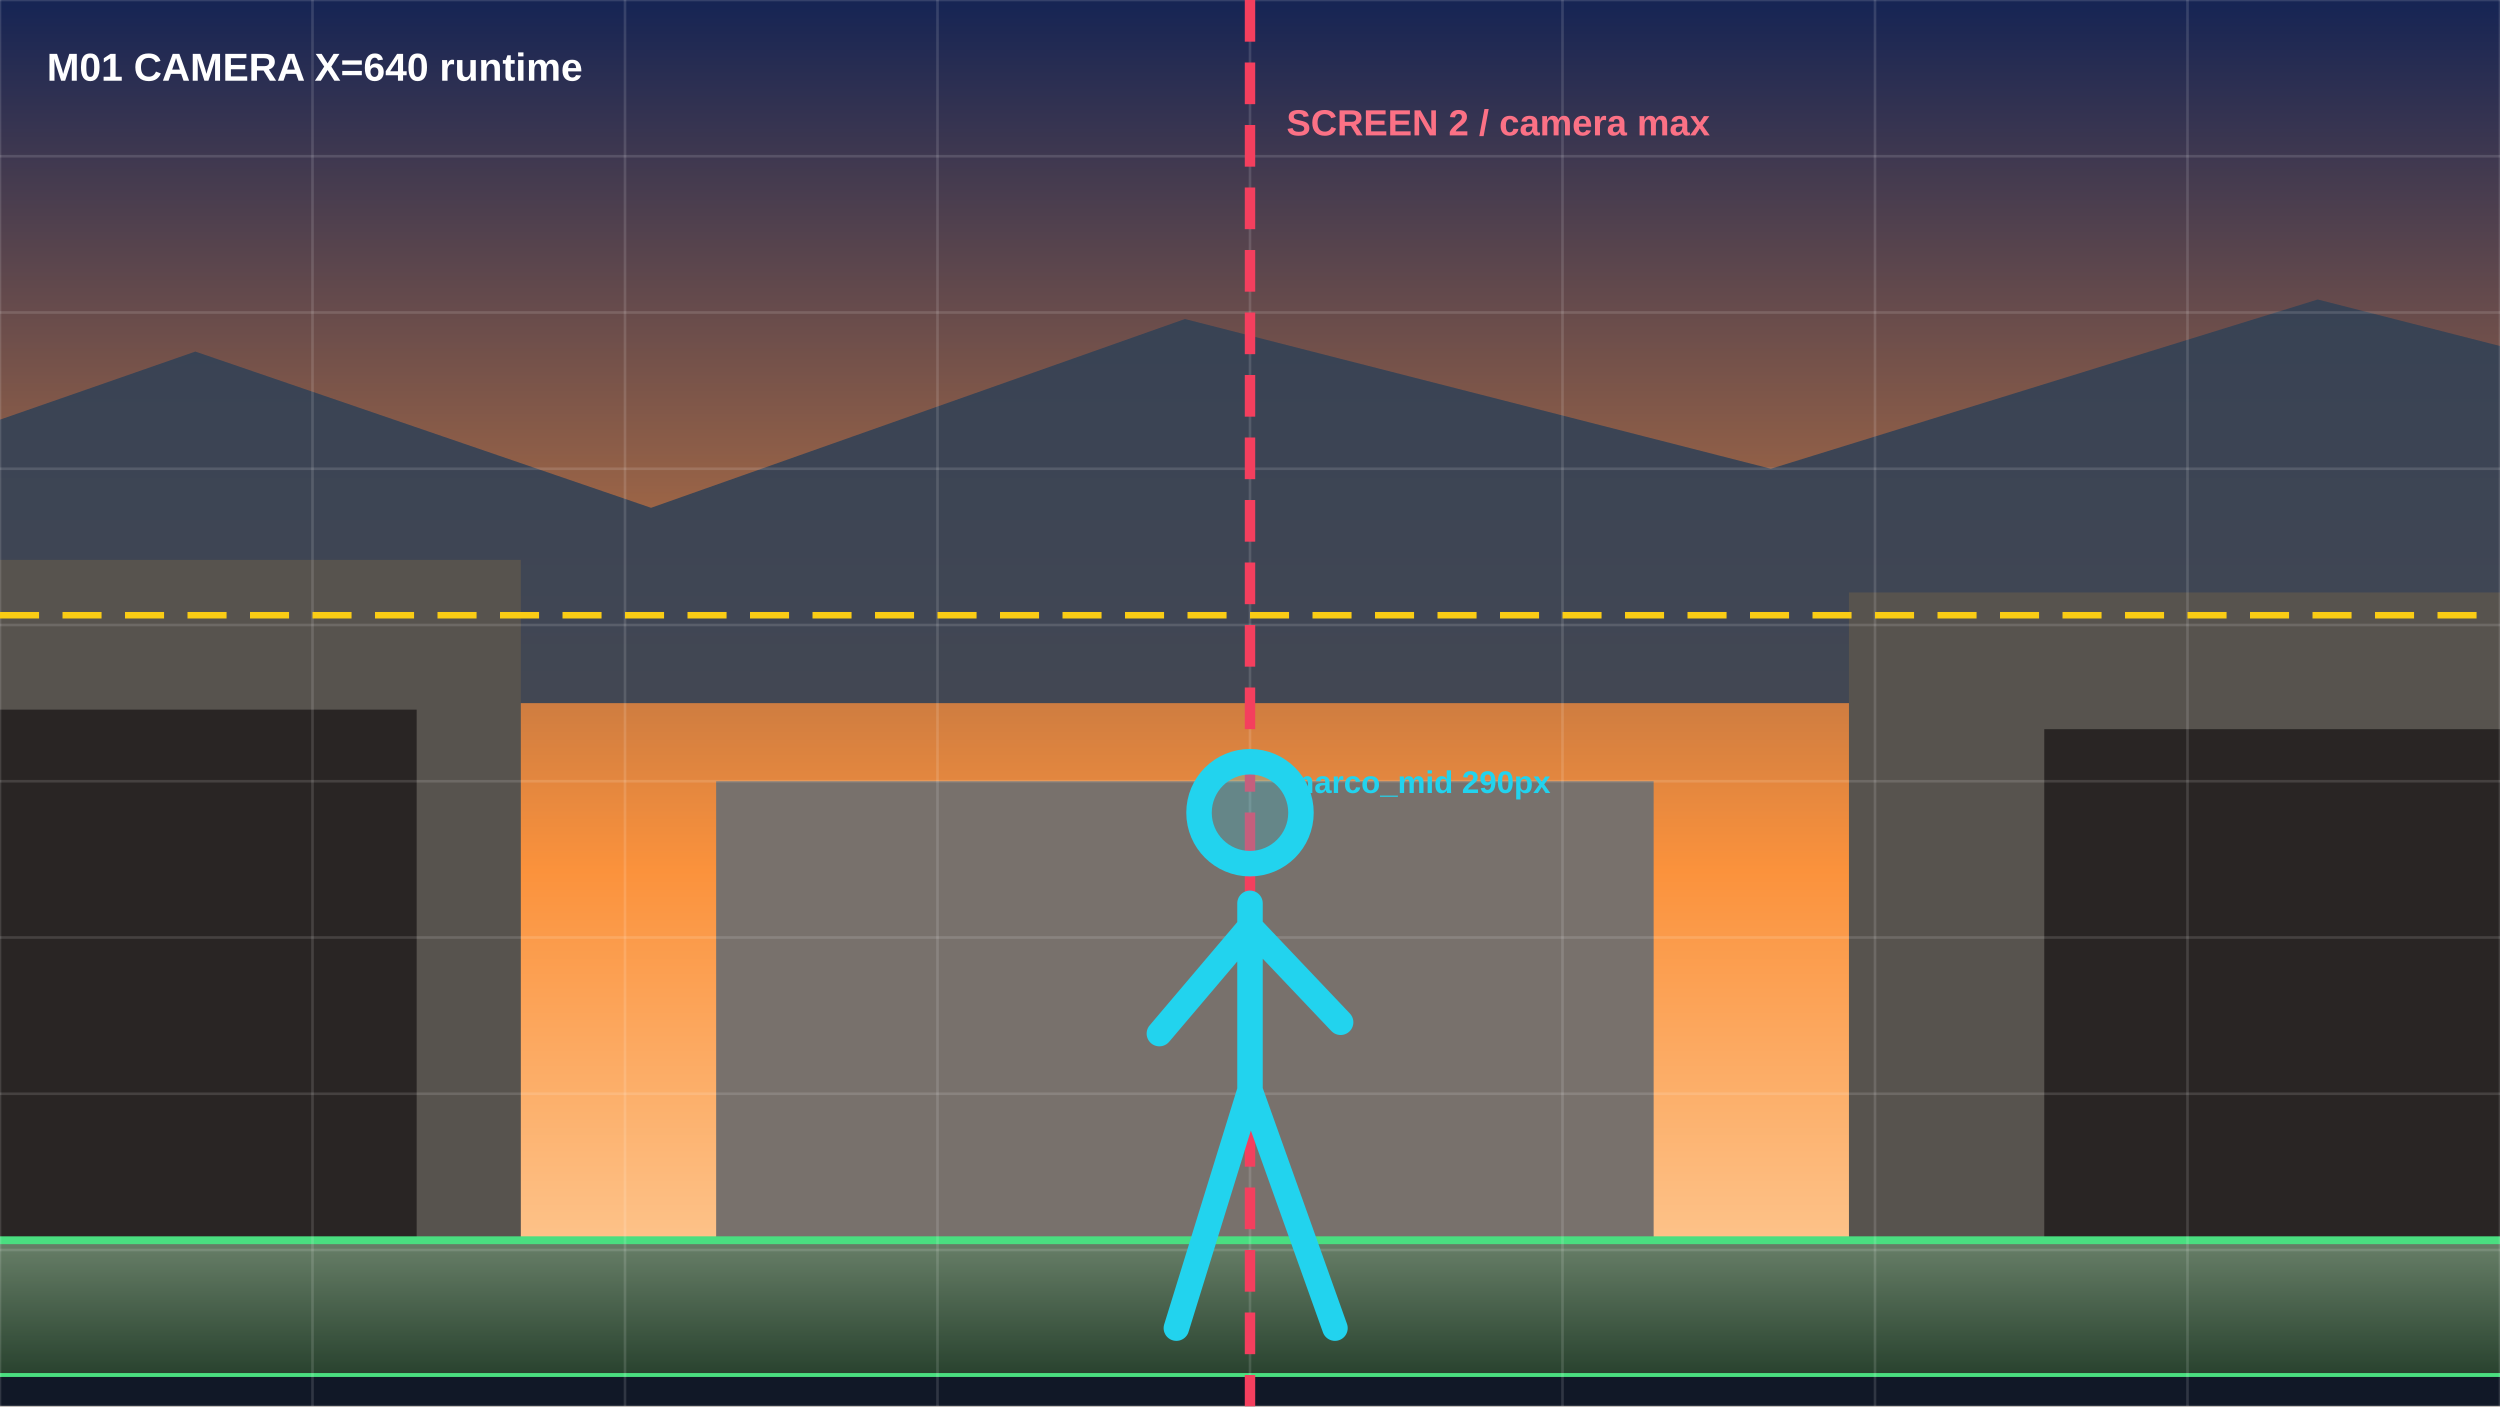
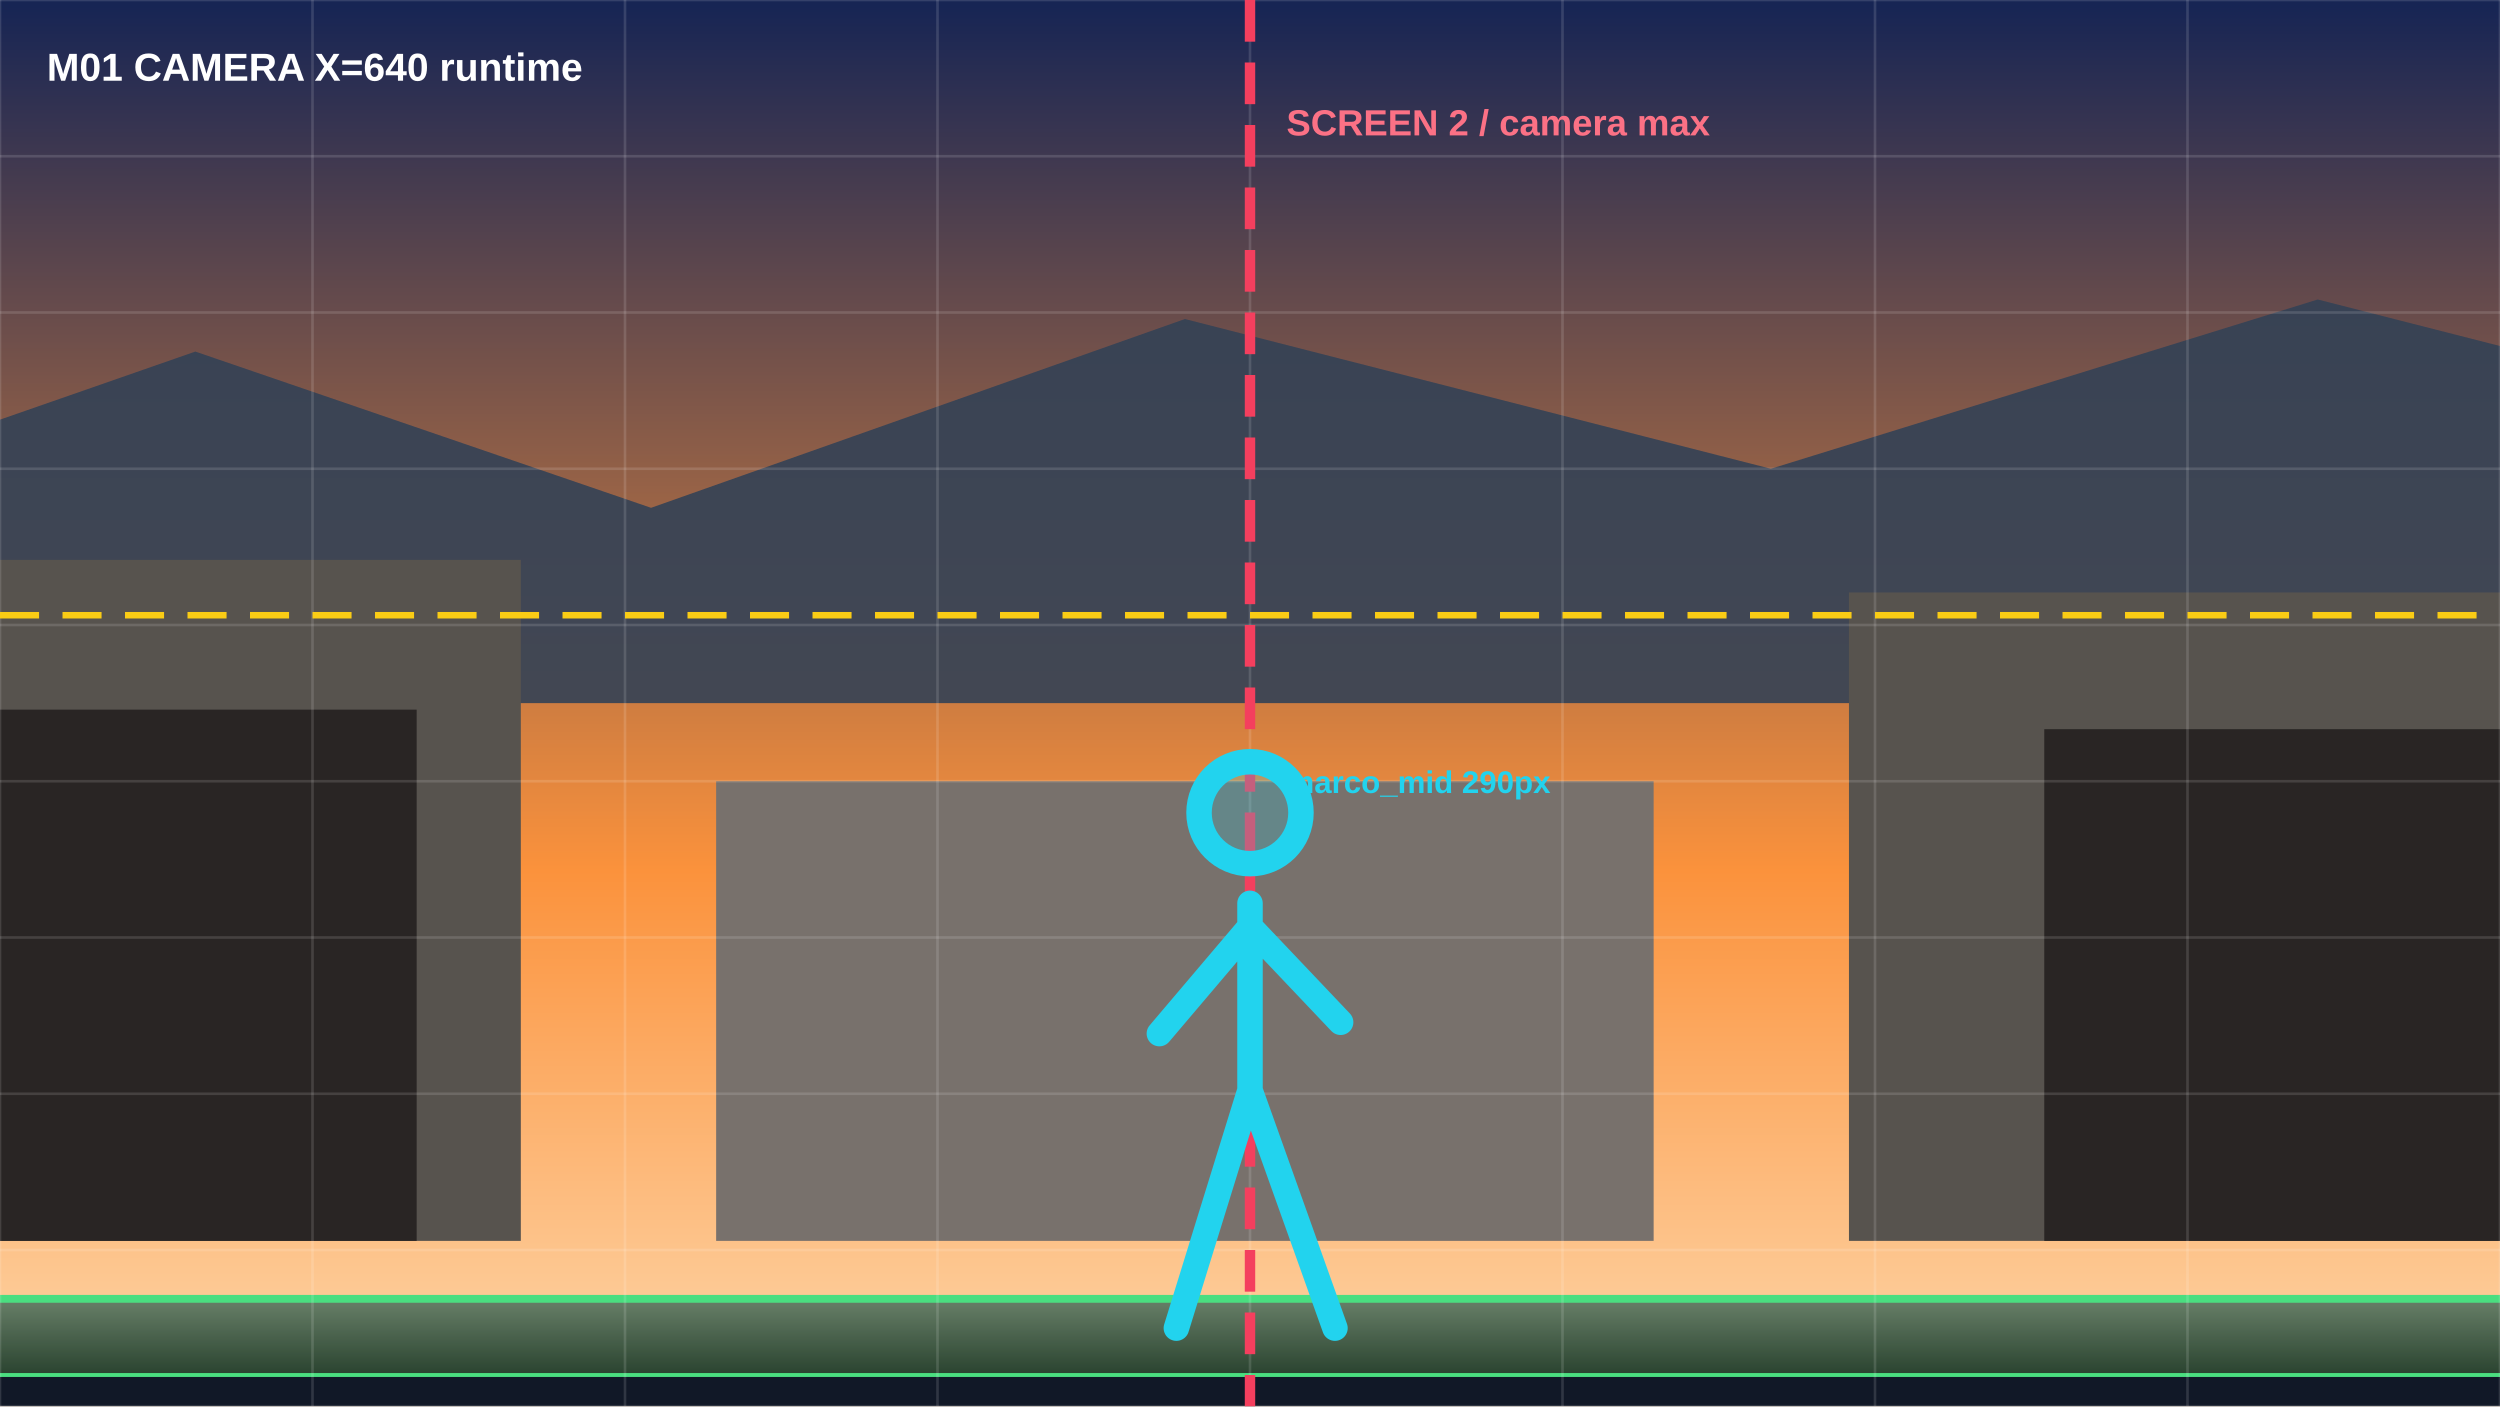
<svg xmlns="http://www.w3.org/2000/svg" width="1280" height="720" viewBox="960 0 1920 1080" role="img" aria-label="M01 deterministic greybox">
  <defs>
    <linearGradient id="sky" x1="0" y1="0" x2="0" y2="1">
      <stop offset="0" stop-color="#172554" />
      <stop offset="0.62" stop-color="#fb923c" />
      <stop offset="1" stop-color="#fed7aa" />
    </linearGradient>
    <linearGradient id="ground" x1="0" y1="0" x2="0" y2="1">
      <stop offset="0" stop-color="#78716c" />
      <stop offset="1" stop-color="#292524" />
    </linearGradient>
  </defs>
  <rect width="3840" height="1080" fill="url(#sky)" />
  <path d="M0 472.5 L420 335 L760 392 L1110 270 L1460 390 L1870 245 L2320 360 L2740 230 L3210 350 L3550 275 L3840 365 L3840 540 L0 540Z" fill="#334155" opacity="0.9" />
  <g fill="#475569" opacity="0">
    <rect x="0" y="390" width="340" height="190" />
    <rect x="365" y="420" width="300" height="160" />
    <rect x="700" y="370" width="420" height="210" />
    <rect x="1160" y="410" width="330" height="170" />
    <rect x="1530" y="350" width="380" height="230" />
    <rect x="1950" y="400" width="320" height="180" />
    <rect x="2310" y="365" width="410" height="215" />
    <rect x="2760" y="410" width="300" height="170" />
    <rect x="3100" y="345" width="390" height="235" />
    <rect x="3530" y="395" width="310" height="185" />
  </g>
  <g opacity="0">
-     <rect x="0" y="540" width="1140" height="412.5" fill="#57534e" />
+     <rect x="0" y="540" width="1140" height="457.5" fill="#57534e" />
    <rect x="0" y="540" width="1140" height="42" fill="#1c1917" />
    <g fill="#1c1917">
-       <rect x="110" y="600" width="260" height="352.5" />
-       <rect x="440" y="600" width="260" height="352.5" />
-       <rect x="770" y="600" width="260" height="352.5" />
+       <rect x="110" y="600" width="260" height="397.5" />
+       <rect x="440" y="600" width="260" height="397.5" />
+       <rect x="770" y="600" width="260" height="397.5" />
    </g>
    <g fill="#a8a29e">
-       <rect x="80" y="580" width="38" height="372.5" />
-       <rect x="370" y="580" width="38" height="372.5" />
-       <rect x="700" y="580" width="38" height="372.5" />
-       <rect x="1030" y="580" width="42" height="372.5" />
+       <rect x="80" y="580" width="38" height="417.5" />
+       <rect x="370" y="580" width="38" height="417.5" />
+       <rect x="700" y="580" width="38" height="417.5" />
+       <rect x="1030" y="580" width="42" height="417.5" />
    </g>
-     <rect x="2130" y="510" width="1710" height="442.5" fill="#57534e" />
+     <rect x="2130" y="510" width="1710" height="487.5" fill="#57534e" />
    <rect x="2130" y="510" width="1710" height="42" fill="#1c1917" />
    <g fill="#1c1917">
-       <rect x="2240" y="610" width="350" height="342.5" />
-       <rect x="2680" y="610" width="350" height="342.5" />
-       <rect x="3120" y="610" width="350" height="342.5" />
-       <rect x="3560" y="610" width="230" height="342.5" />
+       <rect x="2240" y="610" width="350" height="387.5" />
+       <rect x="2680" y="610" width="350" height="387.5" />
+       <rect x="3120" y="610" width="350" height="387.5" />
+       <rect x="3560" y="610" width="230" height="387.5" />
    </g>
    <g fill="#a8a29e">
-       <rect x="2180" y="570" width="44" height="382.5" />
-       <rect x="2600" y="570" width="44" height="382.5" />
-       <rect x="3040" y="570" width="44" height="382.5" />
-       <rect x="3480" y="570" width="44" height="382.5" />
-       <rect x="3790" y="570" width="44" height="382.5" />
+       <rect x="2180" y="570" width="44" height="427.5" />
+       <rect x="2600" y="570" width="44" height="427.5" />
+       <rect x="3040" y="570" width="44" height="427.5" />
+       <rect x="3480" y="570" width="44" height="427.5" />
+       <rect x="3790" y="570" width="44" height="427.5" />
    </g>
  </g>
  <rect x="0" y="430" width="1360" height="523" fill="#57534e" opacity="1" />
  <rect x="90" y="560" width="340" height="393" fill="#292524" opacity="1" />
  <rect x="520" y="600" width="340" height="353" fill="#292524" opacity="1" />
  <rect x="950" y="545" width="330" height="408" fill="#292524" opacity="1" />
  <rect x="1510" y="600" width="720" height="353" fill="#78716c" opacity="1" />
  <rect x="2380" y="455" width="1460" height="498" fill="#57534e" opacity="1" />
  <rect x="2530" y="560" width="360" height="393" fill="#292524" opacity="1" />
  <rect x="2990" y="600" width="360" height="353" fill="#292524" opacity="1" />
  <rect x="3450" y="535" width="300" height="418" fill="#292524" opacity="1" />
-   <rect x="0" y="952.5" width="3840" height="105" fill="url(#ground)" />
-   <rect x="0" y="952.5" width="3840" height="105" fill="#22c55e" fill-opacity="0.18" stroke="#4ade80" stroke-width="6" />
+   <rect x="0" y="997.5" width="3840" height="60" fill="url(#ground)" />
+   <rect x="0" y="997.5" width="3840" height="60" fill="#22c55e" fill-opacity="0.18" stroke="#4ade80" stroke-width="6" />
  <rect x="0" y="1057.5" width="3840" height="22.5" fill="#111827" />
  <g stroke="#ffffff" stroke-opacity="0.13" stroke-width="2">
    <line x1="0" y1="0" x2="0" y2="1080" />
    <line x1="240" y1="0" x2="240" y2="1080" />
    <line x1="480" y1="0" x2="480" y2="1080" />
    <line x1="720" y1="0" x2="720" y2="1080" />
    <line x1="960" y1="0" x2="960" y2="1080" />
    <line x1="1200" y1="0" x2="1200" y2="1080" />
    <line x1="1440" y1="0" x2="1440" y2="1080" />
    <line x1="1680" y1="0" x2="1680" y2="1080" />
    <line x1="1920" y1="0" x2="1920" y2="1080" />
    <line x1="2160" y1="0" x2="2160" y2="1080" />
    <line x1="2400" y1="0" x2="2400" y2="1080" />
    <line x1="2640" y1="0" x2="2640" y2="1080" />
    <line x1="2880" y1="0" x2="2880" y2="1080" />
    <line x1="3120" y1="0" x2="3120" y2="1080" />
    <line x1="3360" y1="0" x2="3360" y2="1080" />
    <line x1="3600" y1="0" x2="3600" y2="1080" />
    <line x1="3840" y1="0" x2="3840" y2="1080" />
    <line x1="0" y1="0" x2="3840" y2="0" />
    <line x1="0" y1="120" x2="3840" y2="120" />
    <line x1="0" y1="240" x2="3840" y2="240" />
    <line x1="0" y1="360" x2="3840" y2="360" />
    <line x1="0" y1="480" x2="3840" y2="480" />
    <line x1="0" y1="600" x2="3840" y2="600" />
    <line x1="0" y1="720" x2="3840" y2="720" />
    <line x1="0" y1="840" x2="3840" y2="840" />
    <line x1="0" y1="960" x2="3840" y2="960" />
    <line x1="0" y1="1080" x2="3840" y2="1080" />
  </g>
  <line x1="0" y1="472.5" x2="3840" y2="472.5" stroke="#facc15" stroke-width="5" stroke-dasharray="30 18" />
  <line x1="1920" y1="0" x2="1920" y2="1080" stroke="#f43f5e" stroke-width="8" stroke-dasharray="32 16" />
-   <text x="34" y="932.5" fill="#86efac" font-family="Arial,sans-serif" font-size="26" font-weight="700">WALK TOP 635px runtime</text>
+   <text x="34" y="977.5" fill="#86efac" font-family="Arial,sans-serif" font-size="26" font-weight="700">WALK TOP 665px runtime</text>
  <text x="34" y="1039.5" fill="#86efac" font-family="Arial,sans-serif" font-size="26" font-weight="700">WALK BOTTOM 705px runtime</text>
  <text x="1948" y="104" fill="#fb7185" font-family="Arial,sans-serif" font-size="28" font-weight="700">SCREEN 2 / camera max</text>
  <g aria-label="marco_start" fill="none" stroke="#22d3ee" stroke-width="19.575" stroke-linecap="round" stroke-linejoin="round">
    <circle cx="450" cy="624.15" r="39.15" fill="#22d3ee" fill-opacity="0.22" />
    <path d="M 450 693.75 L 450 837.3 M 450 711.75 L 380.4 793.8 M 450 711.75 L 519.6 785.1 M 450 837.3 L 393.45 1020 M 450 837.3 L 515.25 1020" />
  </g>
  <text x="478" y="609" fill="#22d3ee" font-family="Arial,sans-serif" font-size="24" font-weight="700">marco_start 290px</text>
  <g aria-label="marco_mid" fill="none" stroke="#22d3ee" stroke-width="19.575" stroke-linecap="round" stroke-linejoin="round">
    <circle cx="1920" cy="624.15" r="39.15" fill="#22d3ee" fill-opacity="0.22" />
    <path d="M 1920 693.75 L 1920 837.3 M 1920 711.75 L 1850.4 793.8 M 1920 711.75 L 1989.6 785.1 M 1920 837.3 L 1863.45 1020 M 1920 837.3 L 1985.25 1020" />
  </g>
  <text x="1948" y="609" fill="#22d3ee" font-family="Arial,sans-serif" font-size="24" font-weight="700">marco_mid 290px</text>
  <g aria-label="talebano_end" fill="none" stroke="#f97316" stroke-width="21.465" stroke-linecap="round" stroke-linejoin="round">
    <circle cx="3360" cy="585.93" r="42.93" fill="#f97316" fill-opacity="0.22" />
    <path d="M 3360 662.25 L 3360 819.66 M 3360 680.25 L 3283.68 771.96 M 3360 680.25 L 3436.32 762.42 M 3360 819.66 L 3297.99 1020 M 3360 819.66 L 3431.55 1020" />
  </g>
  <text x="3388" y="567" fill="#f97316" font-family="Arial,sans-serif" font-size="24" font-weight="700">talebano_end 318px</text>
  <text x="996" y="62" fill="#fff" font-family="Arial,sans-serif" font-size="30" font-weight="700">M01 CAMERA X=640 runtime</text>
</svg>
